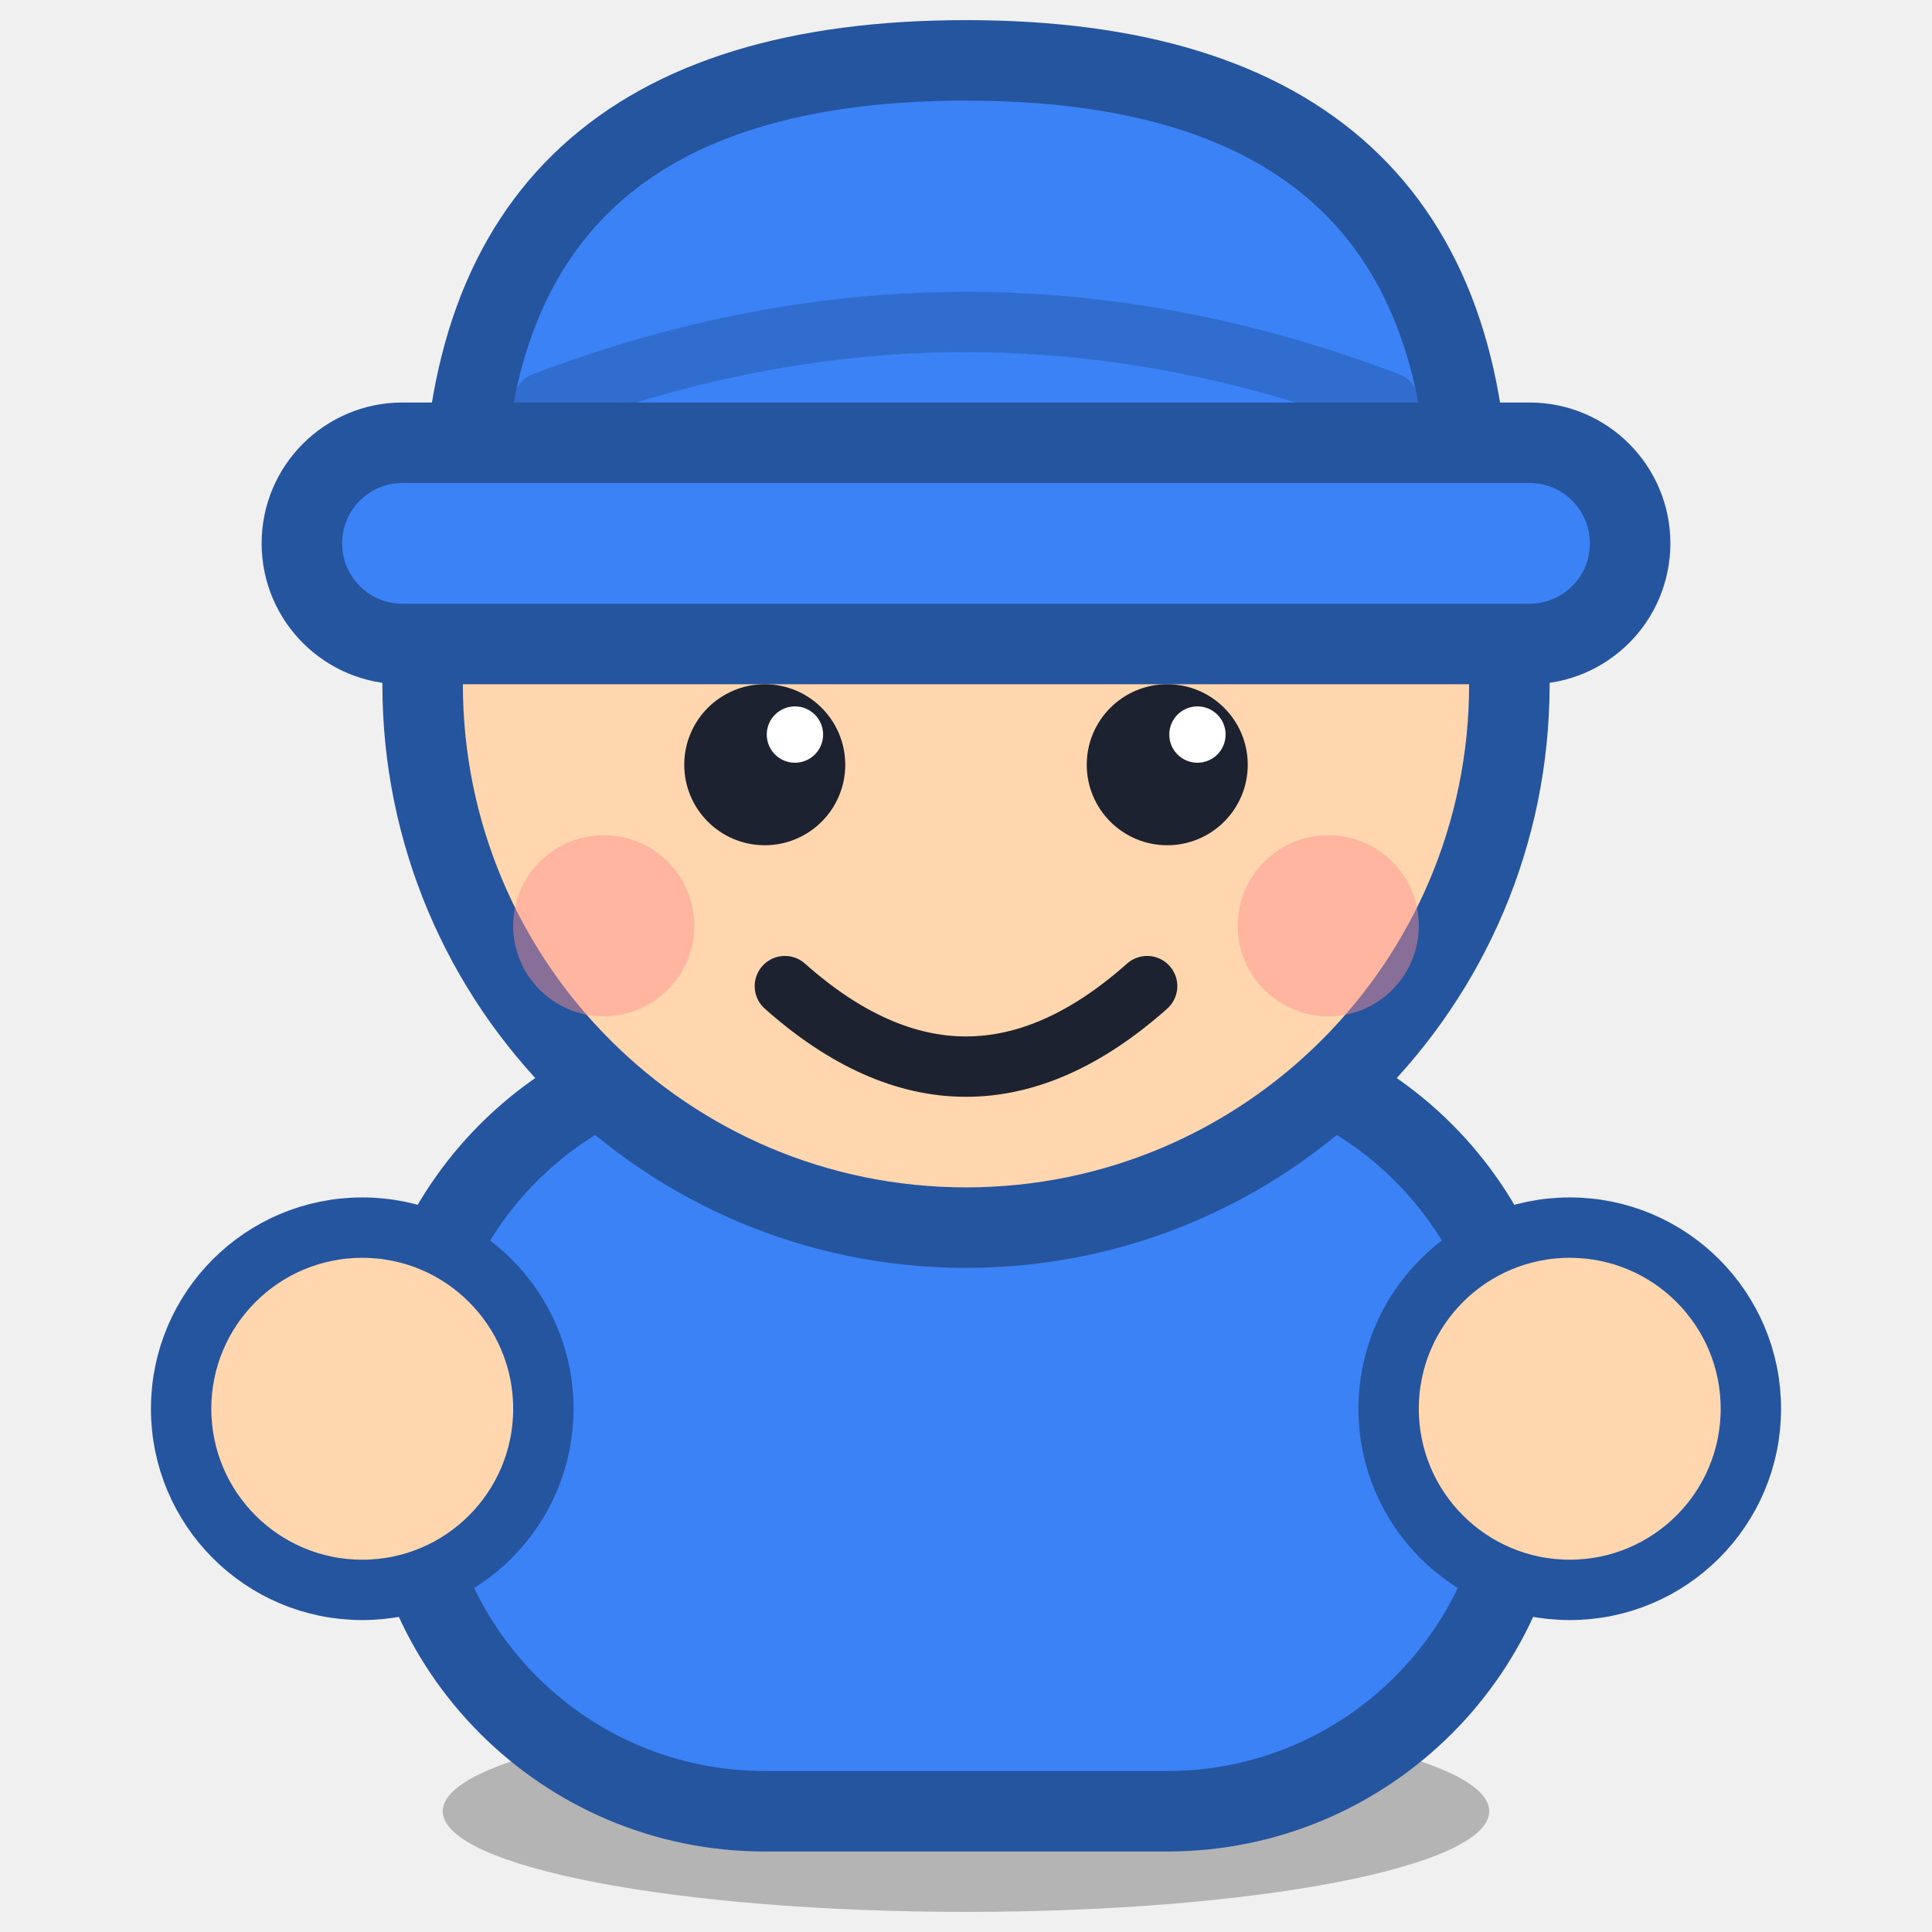
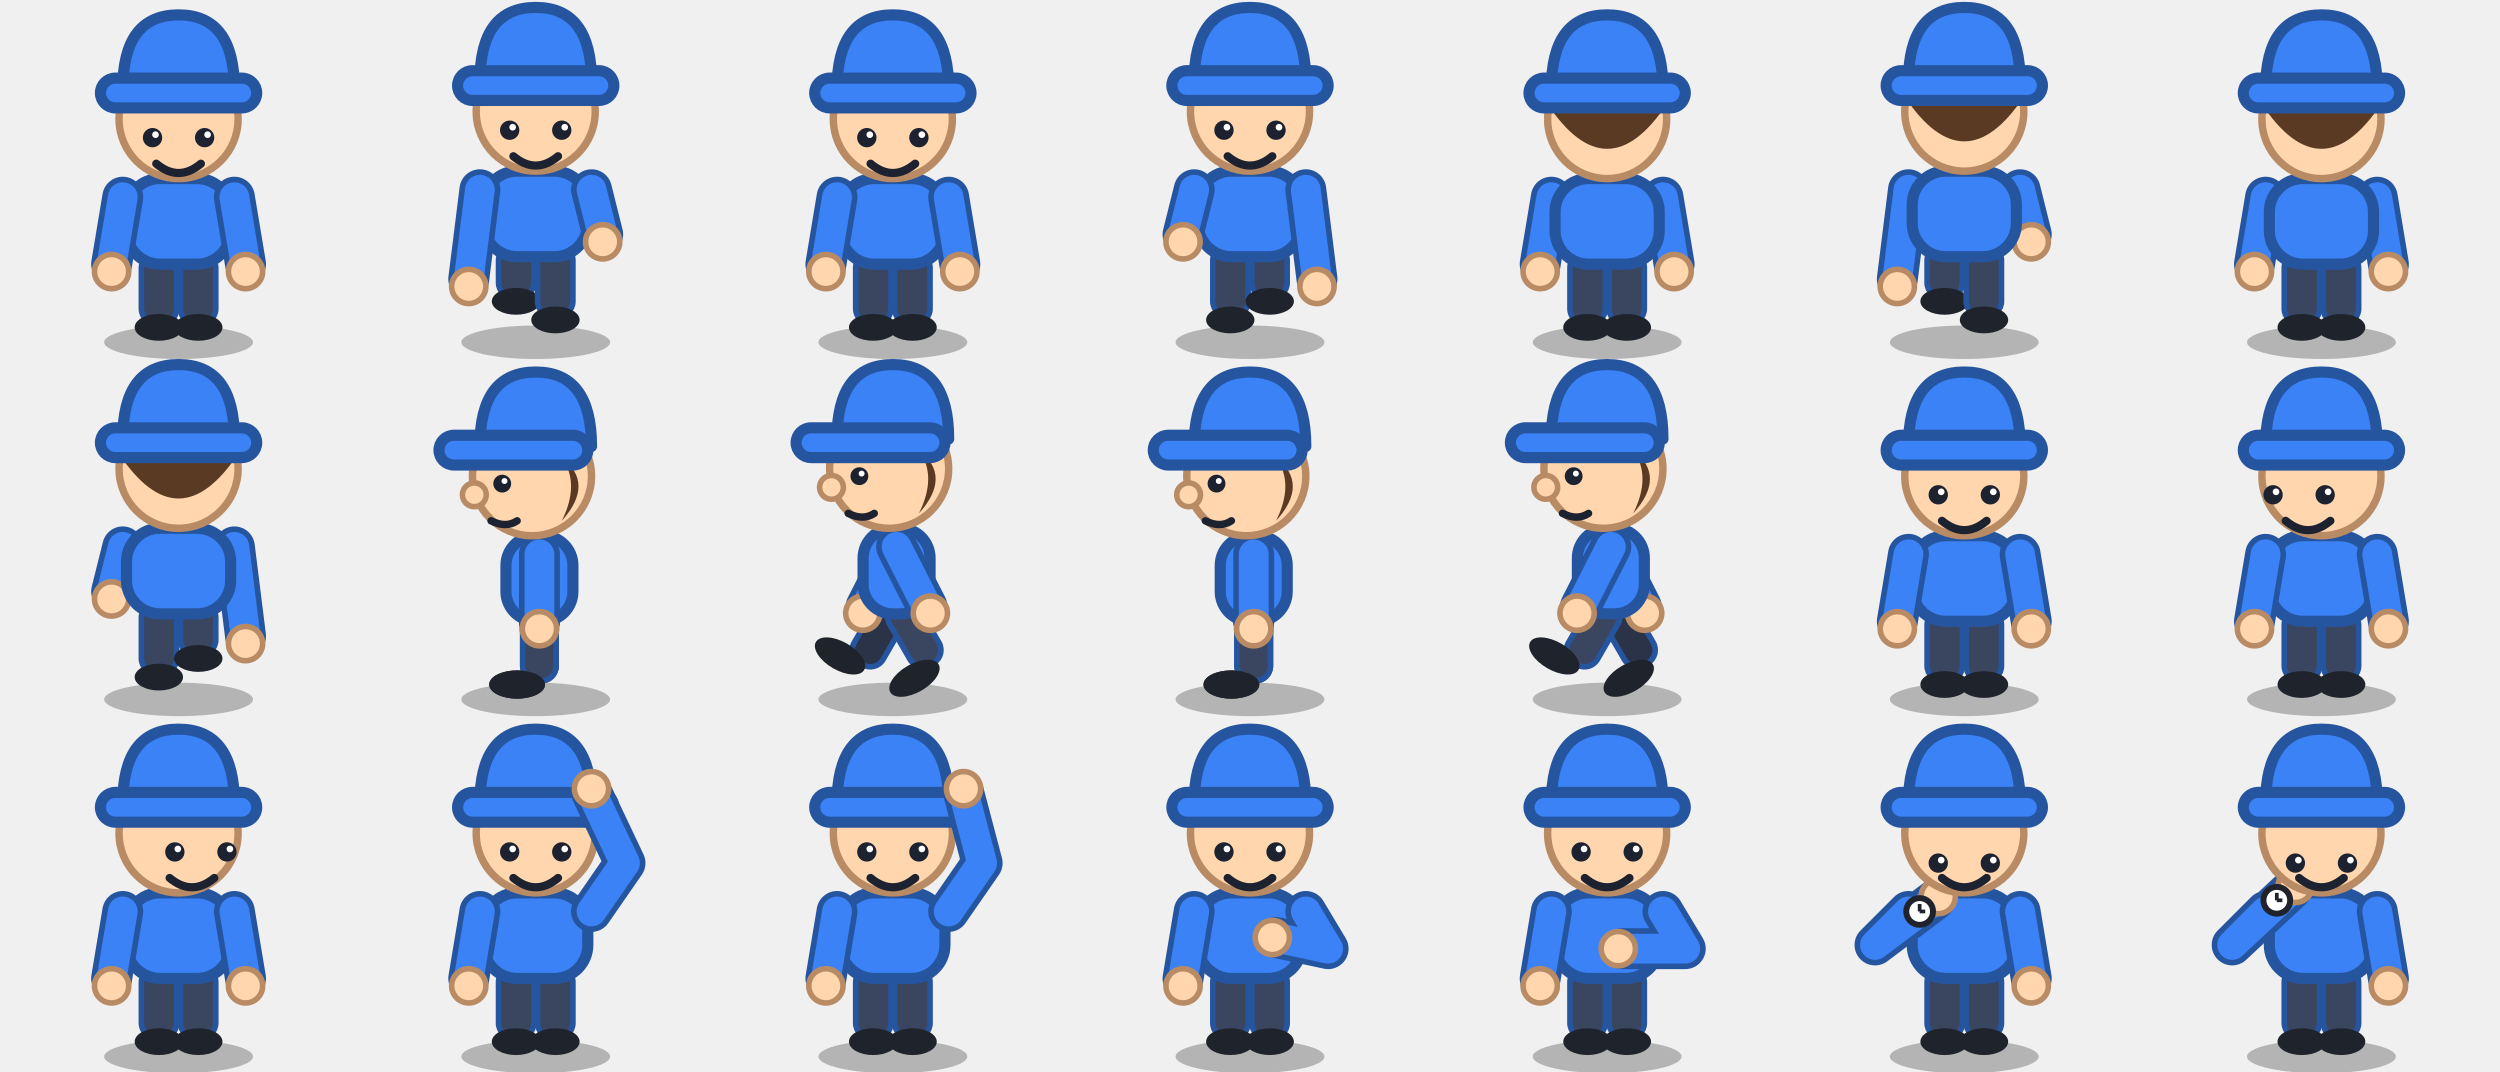
- <svg xmlns="http://www.w3.org/2000/svg" width="96" height="96" viewBox="0 0 96 96">
-   <ellipse cx="48" cy="90" rx="26" ry="5" fill="#000" opacity="0.25" />
-   <rect x="20" y="52" width="56" height="38" rx="18" fill="#3b82f6" stroke="#2655a0" stroke-width="4" />
-   <circle cx="18" cy="70" r="9" fill="#ffd6ad" stroke="#2655a0" stroke-width="3" />
-   <circle cx="78" cy="70" r="9" fill="#ffd6ad" stroke="#2655a0" stroke-width="3" />
-   <circle cx="48" cy="34" r="27" fill="#ffd6ad" stroke="#2655a0" stroke-width="4" />
-   <path d="M23 26 Q23 3 48 3 Q73 3 73 26 Z" fill="#3b82f6" stroke="#2655a0" stroke-width="4" stroke-linejoin="round" />
-   <rect x="15" y="22" width="66" height="10" rx="5" fill="#3b82f6" stroke="#2655a0" stroke-width="4" />
-   <path d="M27 20 Q48 12 69 20" fill="none" stroke="#2655a0" stroke-width="3" opacity="0.45" stroke-linecap="round" />
-   <circle cx="38" cy="38" r="4" fill="#1d2230" />
-   <circle cx="58" cy="38" r="4" fill="#1d2230" />
-   <circle cx="39.5" cy="36.5" r="1.4" fill="#fff" />
-   <circle cx="59.5" cy="36.5" r="1.4" fill="#fff" />
-   <path d="M39 49 Q48 57 57 49" fill="none" stroke="#1d2230" stroke-width="3" stroke-linecap="round" />
-   <circle cx="30" cy="46" r="4.5" fill="#ff8f8f" opacity="0.45" />
-   <circle cx="66" cy="46" r="4.5" fill="#ff8f8f" opacity="0.45" />
+ <svg xmlns="http://www.w3.org/2000/svg" width="672" height="288" viewBox="0 0 672 288">
+   <g transform="translate(0 0)">
+     <ellipse cx="48" cy="92" rx="20" ry="4.5" fill="#000" opacity="0.25" />
+     <rect x="38" y="68" width="9.5" height="19" rx="4" fill="#3a4560" stroke="#2655a0" stroke-width="1.5" />
+     <ellipse cx="42.7" cy="88" rx="6.5" ry="3.6" fill="#1f232b" />
+     <rect x="48.5" y="68" width="9.5" height="19" rx="4" fill="#3a4560" stroke="#2655a0" stroke-width="1.5" />
+     <ellipse cx="53.3" cy="88" rx="6.5" ry="3.6" fill="#1f232b" />
+     <rect x="34" y="48" width="28" height="23" rx="9" fill="#3b82f6" stroke="#2655a0" stroke-width="3" />
+     <path d="M33 53 L30 71" fill="none" stroke="#2655a0" stroke-width="11" stroke-linecap="round" stroke-linejoin="round" />
+     <path d="M33 53 L30 71" fill="none" stroke="#3b82f6" stroke-width="8" stroke-linecap="round" stroke-linejoin="round" />
+     <circle cx="30" cy="73" r="4.6" fill="#ffd6ad" stroke="#b98b64" stroke-width="1.5" />
+     <circle cx="48" cy="32" r="16" fill="#ffd6ad" stroke="#b98b64" stroke-width="2" />
+     <circle cx="41" cy="37" r="2.6" fill="#1d2230" />
+     <circle cx="55" cy="37" r="2.6" fill="#1d2230" />
+     <circle cx="41.8" cy="36.2" r="0.9" fill="#fff" />
+     <circle cx="55.8" cy="36.2" r="0.9" fill="#fff" />
+     <path d="M42 44 Q48 49 54 44" fill="none" stroke="#1d2230" stroke-width="2.2" stroke-linecap="round" />
+     <path d="M33 24 Q33 4 48 4 Q63 4 63 24 Z" fill="#3b82f6" stroke="#2655a0" stroke-width="3" stroke-linejoin="round" />
+     <rect x="27" y="21" width="42" height="8" rx="4" fill="#3b82f6" stroke="#2655a0" stroke-width="3" />
+     <path d="M63 53 L66 71" fill="none" stroke="#2655a0" stroke-width="11" stroke-linecap="round" stroke-linejoin="round" />
+     <path d="M63 53 L66 71" fill="none" stroke="#3b82f6" stroke-width="8" stroke-linecap="round" stroke-linejoin="round" />
+     <circle cx="66" cy="73" r="4.6" fill="#ffd6ad" stroke="#b98b64" stroke-width="1.5" />
+   </g>
+   <g transform="translate(96 0)">
+     <ellipse cx="48" cy="92" rx="20" ry="4.5" fill="#000" opacity="0.25" />
+     <rect x="38" y="66" width="9.5" height="14" rx="4" fill="#3a4560" stroke="#2655a0" stroke-width="1.5" />
+     <ellipse cx="42.7" cy="81" rx="6.5" ry="3.6" fill="#1f232b" />
+     <rect x="48.5" y="66" width="9.5" height="19" rx="4" fill="#3a4560" stroke="#2655a0" stroke-width="1.5" />
+     <ellipse cx="53.3" cy="86" rx="6.5" ry="3.6" fill="#1f232b" />
+     <rect x="34" y="46" width="28" height="23" rx="9" fill="#3b82f6" stroke="#2655a0" stroke-width="3" />
+     <path d="M33 51 L30 75" fill="none" stroke="#2655a0" stroke-width="11" stroke-linecap="round" stroke-linejoin="round" />
+     <path d="M33 51 L30 75" fill="none" stroke="#3b82f6" stroke-width="8" stroke-linecap="round" stroke-linejoin="round" />
+     <circle cx="30" cy="77" r="4.6" fill="#ffd6ad" stroke="#b98b64" stroke-width="1.5" />
+     <circle cx="48" cy="30" r="16" fill="#ffd6ad" stroke="#b98b64" stroke-width="2" />
+     <circle cx="41" cy="35" r="2.6" fill="#1d2230" />
+     <circle cx="55" cy="35" r="2.6" fill="#1d2230" />
+     <circle cx="41.8" cy="34.2" r="0.9" fill="#fff" />
+     <circle cx="55.8" cy="34.2" r="0.9" fill="#fff" />
+     <path d="M42 42 Q48 47 54 42" fill="none" stroke="#1d2230" stroke-width="2.2" stroke-linecap="round" />
+     <path d="M33 22 Q33 2 48 2 Q63 2 63 22 Z" fill="#3b82f6" stroke="#2655a0" stroke-width="3" stroke-linejoin="round" />
+     <rect x="27" y="19" width="42" height="8" rx="4" fill="#3b82f6" stroke="#2655a0" stroke-width="3" />
+     <path d="M63 51 L66 63" fill="none" stroke="#2655a0" stroke-width="11" stroke-linecap="round" stroke-linejoin="round" />
+     <path d="M63 51 L66 63" fill="none" stroke="#3b82f6" stroke-width="8" stroke-linecap="round" stroke-linejoin="round" />
+     <circle cx="66" cy="65" r="4.6" fill="#ffd6ad" stroke="#b98b64" stroke-width="1.5" />
+   </g>
+   <g transform="translate(192 0)">
+     <ellipse cx="48" cy="92" rx="20" ry="4.5" fill="#000" opacity="0.25" />
+     <rect x="38" y="68" width="9.5" height="19" rx="4" fill="#3a4560" stroke="#2655a0" stroke-width="1.5" />
+     <ellipse cx="42.7" cy="88" rx="6.5" ry="3.6" fill="#1f232b" />
+     <rect x="48.5" y="68" width="9.5" height="19" rx="4" fill="#3a4560" stroke="#2655a0" stroke-width="1.5" />
+     <ellipse cx="53.3" cy="88" rx="6.5" ry="3.6" fill="#1f232b" />
+     <rect x="34" y="48" width="28" height="23" rx="9" fill="#3b82f6" stroke="#2655a0" stroke-width="3" />
+     <path d="M33 53 L30 71" fill="none" stroke="#2655a0" stroke-width="11" stroke-linecap="round" stroke-linejoin="round" />
+     <path d="M33 53 L30 71" fill="none" stroke="#3b82f6" stroke-width="8" stroke-linecap="round" stroke-linejoin="round" />
+     <circle cx="30" cy="73" r="4.6" fill="#ffd6ad" stroke="#b98b64" stroke-width="1.5" />
+     <circle cx="48" cy="32" r="16" fill="#ffd6ad" stroke="#b98b64" stroke-width="2" />
+     <circle cx="41" cy="37" r="2.6" fill="#1d2230" />
+     <circle cx="55" cy="37" r="2.6" fill="#1d2230" />
+     <circle cx="41.8" cy="36.2" r="0.9" fill="#fff" />
+     <circle cx="55.8" cy="36.2" r="0.9" fill="#fff" />
+     <path d="M42 44 Q48 49 54 44" fill="none" stroke="#1d2230" stroke-width="2.2" stroke-linecap="round" />
+     <path d="M33 24 Q33 4 48 4 Q63 4 63 24 Z" fill="#3b82f6" stroke="#2655a0" stroke-width="3" stroke-linejoin="round" />
+     <rect x="27" y="21" width="42" height="8" rx="4" fill="#3b82f6" stroke="#2655a0" stroke-width="3" />
+     <path d="M63 53 L66 71" fill="none" stroke="#2655a0" stroke-width="11" stroke-linecap="round" stroke-linejoin="round" />
+     <path d="M63 53 L66 71" fill="none" stroke="#3b82f6" stroke-width="8" stroke-linecap="round" stroke-linejoin="round" />
+     <circle cx="66" cy="73" r="4.6" fill="#ffd6ad" stroke="#b98b64" stroke-width="1.5" />
+   </g>
+   <g transform="translate(288 0)">
+     <ellipse cx="48" cy="92" rx="20" ry="4.5" fill="#000" opacity="0.25" />
+     <rect x="38" y="66" width="9.5" height="19" rx="4" fill="#3a4560" stroke="#2655a0" stroke-width="1.5" />
+     <ellipse cx="42.7" cy="86" rx="6.5" ry="3.6" fill="#1f232b" />
+     <rect x="48.5" y="66" width="9.5" height="14" rx="4" fill="#3a4560" stroke="#2655a0" stroke-width="1.5" />
+     <ellipse cx="53.3" cy="81" rx="6.5" ry="3.6" fill="#1f232b" />
+     <rect x="34" y="46" width="28" height="23" rx="9" fill="#3b82f6" stroke="#2655a0" stroke-width="3" />
+     <path d="M33 51 L30 63" fill="none" stroke="#2655a0" stroke-width="11" stroke-linecap="round" stroke-linejoin="round" />
+     <path d="M33 51 L30 63" fill="none" stroke="#3b82f6" stroke-width="8" stroke-linecap="round" stroke-linejoin="round" />
+     <circle cx="30" cy="65" r="4.6" fill="#ffd6ad" stroke="#b98b64" stroke-width="1.5" />
+     <circle cx="48" cy="30" r="16" fill="#ffd6ad" stroke="#b98b64" stroke-width="2" />
+     <circle cx="41" cy="35" r="2.6" fill="#1d2230" />
+     <circle cx="55" cy="35" r="2.6" fill="#1d2230" />
+     <circle cx="41.8" cy="34.2" r="0.9" fill="#fff" />
+     <circle cx="55.8" cy="34.2" r="0.9" fill="#fff" />
+     <path d="M42 42 Q48 47 54 42" fill="none" stroke="#1d2230" stroke-width="2.2" stroke-linecap="round" />
+     <path d="M33 22 Q33 2 48 2 Q63 2 63 22 Z" fill="#3b82f6" stroke="#2655a0" stroke-width="3" stroke-linejoin="round" />
+     <rect x="27" y="19" width="42" height="8" rx="4" fill="#3b82f6" stroke="#2655a0" stroke-width="3" />
+     <path d="M63 51 L66 75" fill="none" stroke="#2655a0" stroke-width="11" stroke-linecap="round" stroke-linejoin="round" />
+     <path d="M63 51 L66 75" fill="none" stroke="#3b82f6" stroke-width="8" stroke-linecap="round" stroke-linejoin="round" />
+     <circle cx="66" cy="77" r="4.6" fill="#ffd6ad" stroke="#b98b64" stroke-width="1.5" />
+   </g>
+   <g transform="translate(384 0)">
+     <ellipse cx="48" cy="92" rx="20" ry="4.5" fill="#000" opacity="0.25" />
+     <rect x="38" y="68" width="9.5" height="19" rx="4" fill="#3a4560" stroke="#2655a0" stroke-width="1.5" />
+     <ellipse cx="42.7" cy="88" rx="6.5" ry="3.6" fill="#1f232b" />
+     <rect x="48.5" y="68" width="9.5" height="19" rx="4" fill="#3a4560" stroke="#2655a0" stroke-width="1.5" />
+     <ellipse cx="53.3" cy="88" rx="6.5" ry="3.6" fill="#1f232b" />
+     <path d="M33 53 L30 71" fill="none" stroke="#2655a0" stroke-width="11" stroke-linecap="round" stroke-linejoin="round" />
+     <path d="M33 53 L30 71" fill="none" stroke="#3b82f6" stroke-width="8" stroke-linecap="round" stroke-linejoin="round" />
+     <circle cx="30" cy="73" r="4.6" fill="#ffd6ad" stroke="#b98b64" stroke-width="1.5" />
+     <path d="M63 53 L66 71" fill="none" stroke="#2655a0" stroke-width="11" stroke-linecap="round" stroke-linejoin="round" />
+     <path d="M63 53 L66 71" fill="none" stroke="#3b82f6" stroke-width="8" stroke-linecap="round" stroke-linejoin="round" />
+     <circle cx="66" cy="73" r="4.6" fill="#ffd6ad" stroke="#b98b64" stroke-width="1.5" />
+     <rect x="34" y="48" width="28" height="23" rx="9" fill="#3b82f6" stroke="#2655a0" stroke-width="3" />
+     <circle cx="48" cy="32" r="16" fill="#ffd6ad" stroke="#b98b64" stroke-width="2" />
+     <path d="M32 28 Q48 52 64 28 L64 26 L32 26Z" fill="#5a3a22" />
+     <path d="M33 24 Q33 4 48 4 Q63 4 63 24 Z" fill="#3b82f6" stroke="#2655a0" stroke-width="3" stroke-linejoin="round" />
+     <rect x="27" y="21" width="42" height="8" rx="4" fill="#3b82f6" stroke="#2655a0" stroke-width="3" />
+   </g>
+   <g transform="translate(480 0)">
+     <ellipse cx="48" cy="92" rx="20" ry="4.5" fill="#000" opacity="0.25" />
+     <rect x="38" y="66" width="9.5" height="14" rx="4" fill="#3a4560" stroke="#2655a0" stroke-width="1.5" />
+     <ellipse cx="42.7" cy="81" rx="6.5" ry="3.6" fill="#1f232b" />
+     <rect x="48.5" y="66" width="9.5" height="19" rx="4" fill="#3a4560" stroke="#2655a0" stroke-width="1.5" />
+     <ellipse cx="53.3" cy="86" rx="6.5" ry="3.6" fill="#1f232b" />
+     <path d="M33 51 L30 75" fill="none" stroke="#2655a0" stroke-width="11" stroke-linecap="round" stroke-linejoin="round" />
+     <path d="M33 51 L30 75" fill="none" stroke="#3b82f6" stroke-width="8" stroke-linecap="round" stroke-linejoin="round" />
+     <circle cx="30" cy="77" r="4.6" fill="#ffd6ad" stroke="#b98b64" stroke-width="1.5" />
+     <path d="M63 51 L66 63" fill="none" stroke="#2655a0" stroke-width="11" stroke-linecap="round" stroke-linejoin="round" />
+     <path d="M63 51 L66 63" fill="none" stroke="#3b82f6" stroke-width="8" stroke-linecap="round" stroke-linejoin="round" />
+     <circle cx="66" cy="65" r="4.6" fill="#ffd6ad" stroke="#b98b64" stroke-width="1.5" />
+     <rect x="34" y="46" width="28" height="23" rx="9" fill="#3b82f6" stroke="#2655a0" stroke-width="3" />
+     <circle cx="48" cy="30" r="16" fill="#ffd6ad" stroke="#b98b64" stroke-width="2" />
+     <path d="M32 26 Q48 50 64 26 L64 24 L32 24Z" fill="#5a3a22" />
+     <path d="M33 22 Q33 2 48 2 Q63 2 63 22 Z" fill="#3b82f6" stroke="#2655a0" stroke-width="3" stroke-linejoin="round" />
+     <rect x="27" y="19" width="42" height="8" rx="4" fill="#3b82f6" stroke="#2655a0" stroke-width="3" />
+   </g>
+   <g transform="translate(576 0)">
+     <ellipse cx="48" cy="92" rx="20" ry="4.5" fill="#000" opacity="0.25" />
+     <rect x="38" y="68" width="9.5" height="19" rx="4" fill="#3a4560" stroke="#2655a0" stroke-width="1.5" />
+     <ellipse cx="42.7" cy="88" rx="6.5" ry="3.6" fill="#1f232b" />
+     <rect x="48.5" y="68" width="9.5" height="19" rx="4" fill="#3a4560" stroke="#2655a0" stroke-width="1.5" />
+     <ellipse cx="53.3" cy="88" rx="6.5" ry="3.6" fill="#1f232b" />
+     <path d="M33 53 L30 71" fill="none" stroke="#2655a0" stroke-width="11" stroke-linecap="round" stroke-linejoin="round" />
+     <path d="M33 53 L30 71" fill="none" stroke="#3b82f6" stroke-width="8" stroke-linecap="round" stroke-linejoin="round" />
+     <circle cx="30" cy="73" r="4.6" fill="#ffd6ad" stroke="#b98b64" stroke-width="1.5" />
+     <path d="M63 53 L66 71" fill="none" stroke="#2655a0" stroke-width="11" stroke-linecap="round" stroke-linejoin="round" />
+     <path d="M63 53 L66 71" fill="none" stroke="#3b82f6" stroke-width="8" stroke-linecap="round" stroke-linejoin="round" />
+     <circle cx="66" cy="73" r="4.6" fill="#ffd6ad" stroke="#b98b64" stroke-width="1.5" />
+     <rect x="34" y="48" width="28" height="23" rx="9" fill="#3b82f6" stroke="#2655a0" stroke-width="3" />
+     <circle cx="48" cy="32" r="16" fill="#ffd6ad" stroke="#b98b64" stroke-width="2" />
+     <path d="M32 28 Q48 52 64 28 L64 26 L32 26Z" fill="#5a3a22" />
+     <path d="M33 24 Q33 4 48 4 Q63 4 63 24 Z" fill="#3b82f6" stroke="#2655a0" stroke-width="3" stroke-linejoin="round" />
+     <rect x="27" y="21" width="42" height="8" rx="4" fill="#3b82f6" stroke="#2655a0" stroke-width="3" />
+   </g>
+   <g transform="translate(0 96)">
+     <ellipse cx="48" cy="92" rx="20" ry="4.5" fill="#000" opacity="0.25" />
+     <rect x="38" y="66" width="9.5" height="19" rx="4" fill="#3a4560" stroke="#2655a0" stroke-width="1.5" />
+     <ellipse cx="42.7" cy="86" rx="6.5" ry="3.6" fill="#1f232b" />
+     <rect x="48.5" y="66" width="9.5" height="14" rx="4" fill="#3a4560" stroke="#2655a0" stroke-width="1.5" />
+     <ellipse cx="53.3" cy="81" rx="6.5" ry="3.6" fill="#1f232b" />
+     <path d="M33 51 L30 63" fill="none" stroke="#2655a0" stroke-width="11" stroke-linecap="round" stroke-linejoin="round" />
+     <path d="M33 51 L30 63" fill="none" stroke="#3b82f6" stroke-width="8" stroke-linecap="round" stroke-linejoin="round" />
+     <circle cx="30" cy="65" r="4.6" fill="#ffd6ad" stroke="#b98b64" stroke-width="1.5" />
+     <path d="M63 51 L66 75" fill="none" stroke="#2655a0" stroke-width="11" stroke-linecap="round" stroke-linejoin="round" />
+     <path d="M63 51 L66 75" fill="none" stroke="#3b82f6" stroke-width="8" stroke-linecap="round" stroke-linejoin="round" />
+     <circle cx="66" cy="77" r="4.6" fill="#ffd6ad" stroke="#b98b64" stroke-width="1.5" />
+     <rect x="34" y="46" width="28" height="23" rx="9" fill="#3b82f6" stroke="#2655a0" stroke-width="3" />
+     <circle cx="48" cy="30" r="16" fill="#ffd6ad" stroke="#b98b64" stroke-width="2" />
+     <path d="M32 26 Q48 50 64 26 L64 24 L32 24Z" fill="#5a3a22" />
+     <path d="M33 22 Q33 2 48 2 Q63 2 63 22 Z" fill="#3b82f6" stroke="#2655a0" stroke-width="3" stroke-linejoin="round" />
+     <rect x="27" y="19" width="42" height="8" rx="4" fill="#3b82f6" stroke="#2655a0" stroke-width="3" />
+   </g>
+   <g transform="translate(96 96)">
+     <ellipse cx="48" cy="92" rx="20" ry="4.5" fill="#000" opacity="0.25" />
+     <g transform="rotate(0 49 68)">
+       <rect x="44.5" y="68" width="9" height="19" rx="4" fill="#2b3348" stroke="#2655a0" stroke-width="1.5" />
+       <ellipse cx="43" cy="88" rx="7.5" ry="3.8" fill="#1f232b" />
+     </g>
+     <g transform="rotate(0 49 53)">
+       <path d="M49 53 L49 71" fill="none" stroke="#2655a0" stroke-width="11" stroke-linecap="round" stroke-linejoin="round" />
+       <path d="M49 53 L49 71" fill="none" stroke="#3b82f6" stroke-width="8" stroke-linecap="round" stroke-linejoin="round" />
+       <circle cx="49" cy="73" r="4.6" fill="#ffd6ad" stroke="#b98b64" stroke-width="1.5" />
+     </g>
+     <g transform="rotate(0 49 68)">
+       <rect x="44.5" y="68" width="9" height="19" rx="4" fill="#3a4560" stroke="#2655a0" stroke-width="1.5" />
+       <ellipse cx="43" cy="88" rx="7.5" ry="3.8" fill="#1f232b" />
+     </g>
+     <rect x="40" y="48" width="18" height="23" rx="8" fill="#3b82f6" stroke="#2655a0" stroke-width="3" />
+     <g transform="rotate(0 49 53)">
+       <path d="M49 53 L49 71" fill="none" stroke="#2655a0" stroke-width="11" stroke-linecap="round" stroke-linejoin="round" />
+       <path d="M49 53 L49 71" fill="none" stroke="#3b82f6" stroke-width="8" stroke-linecap="round" stroke-linejoin="round" />
+       <circle cx="49" cy="73" r="4.6" fill="#ffd6ad" stroke="#b98b64" stroke-width="1.5" />
+     </g>
+     <circle cx="47" cy="32" r="16" fill="#ffd6ad" stroke="#b98b64" stroke-width="2" />
+     <path d="M55 27 Q64 34 55 44 Q60 34 55 27Z" fill="#5a3a22" />
+     <circle cx="31.5" cy="37" r="3.2" fill="#ffd6ad" stroke="#b98b64" stroke-width="1.5" />
+     <circle cx="39" cy="34" r="2.4" fill="#1d2230" />
+     <circle cx="39.6" cy="33.3" r="0.8" fill="#fff" />
+     <path d="M36 44 Q40 46 43 44" fill="none" stroke="#1d2230" stroke-width="2" stroke-linecap="round" />
+     <path d="M33 24 Q33 4 48 4 Q63 4 63 24 Z" fill="#3b82f6" stroke="#2655a0" stroke-width="3" stroke-linejoin="round" />
+     <rect x="22" y="21" width="40" height="8" rx="4" fill="#3b82f6" stroke="#2655a0" stroke-width="3" />
+   </g>
+   <g transform="translate(192 96)">
+     <ellipse cx="48" cy="92" rx="20" ry="4.5" fill="#000" opacity="0.25" />
+     <g transform="rotate(30 49 66)">
+       <rect x="44.5" y="66" width="9" height="19" rx="4" fill="#2b3348" stroke="#2655a0" stroke-width="1.5" />
+       <ellipse cx="43" cy="86" rx="7.5" ry="3.8" fill="#1f232b" />
+     </g>
+     <g transform="rotate(27 49 51)">
+       <path d="M49 51 L49 69" fill="none" stroke="#2655a0" stroke-width="11" stroke-linecap="round" stroke-linejoin="round" />
+       <path d="M49 51 L49 69" fill="none" stroke="#3b82f6" stroke-width="8" stroke-linecap="round" stroke-linejoin="round" />
+       <circle cx="49" cy="71" r="4.6" fill="#ffd6ad" stroke="#b98b64" stroke-width="1.5" />
+     </g>
+     <g transform="rotate(-30 49 66)">
+       <rect x="44.5" y="66" width="9" height="19" rx="4" fill="#3a4560" stroke="#2655a0" stroke-width="1.5" />
+       <ellipse cx="43" cy="86" rx="7.5" ry="3.8" fill="#1f232b" />
+     </g>
+     <rect x="40" y="46" width="18" height="23" rx="8" fill="#3b82f6" stroke="#2655a0" stroke-width="3" />
+     <g transform="rotate(-27 49 51)">
+       <path d="M49 51 L49 69" fill="none" stroke="#2655a0" stroke-width="11" stroke-linecap="round" stroke-linejoin="round" />
+       <path d="M49 51 L49 69" fill="none" stroke="#3b82f6" stroke-width="8" stroke-linecap="round" stroke-linejoin="round" />
+       <circle cx="49" cy="71" r="4.6" fill="#ffd6ad" stroke="#b98b64" stroke-width="1.5" />
+     </g>
+     <circle cx="47" cy="30" r="16" fill="#ffd6ad" stroke="#b98b64" stroke-width="2" />
+     <path d="M55 25 Q64 32 55 42 Q60 32 55 25Z" fill="#5a3a22" />
+     <circle cx="31.5" cy="35" r="3.2" fill="#ffd6ad" stroke="#b98b64" stroke-width="1.5" />
+     <circle cx="39" cy="32" r="2.4" fill="#1d2230" />
+     <circle cx="39.6" cy="31.3" r="0.8" fill="#fff" />
+     <path d="M36 42 Q40 44 43 42" fill="none" stroke="#1d2230" stroke-width="2" stroke-linecap="round" />
+     <path d="M33 22 Q33 2 48 2 Q63 2 63 22 Z" fill="#3b82f6" stroke="#2655a0" stroke-width="3" stroke-linejoin="round" />
+     <rect x="22" y="19" width="40" height="8" rx="4" fill="#3b82f6" stroke="#2655a0" stroke-width="3" />
+   </g>
+   <g transform="translate(288 96)">
+     <ellipse cx="48" cy="92" rx="20" ry="4.5" fill="#000" opacity="0.25" />
+     <g transform="rotate(3.67394039744206e-15 49 68)">
+       <rect x="44.5" y="68" width="9" height="19" rx="4" fill="#2b3348" stroke="#2655a0" stroke-width="1.5" />
+       <ellipse cx="43" cy="88" rx="7.5" ry="3.8" fill="#1f232b" />
+     </g>
+     <g transform="rotate(3.306546357697854e-15 49 53)">
+       <path d="M49 53 L49 71" fill="none" stroke="#2655a0" stroke-width="11" stroke-linecap="round" stroke-linejoin="round" />
+       <path d="M49 53 L49 71" fill="none" stroke="#3b82f6" stroke-width="8" stroke-linecap="round" stroke-linejoin="round" />
+       <circle cx="49" cy="73" r="4.6" fill="#ffd6ad" stroke="#b98b64" stroke-width="1.5" />
+     </g>
+     <g transform="rotate(-3.67394039744206e-15 49 68)">
+       <rect x="44.5" y="68" width="9" height="19" rx="4" fill="#3a4560" stroke="#2655a0" stroke-width="1.5" />
+       <ellipse cx="43" cy="88" rx="7.5" ry="3.8" fill="#1f232b" />
+     </g>
+     <rect x="40" y="48" width="18" height="23" rx="8" fill="#3b82f6" stroke="#2655a0" stroke-width="3" />
+     <g transform="rotate(-3.306546357697854e-15 49 53)">
+       <path d="M49 53 L49 71" fill="none" stroke="#2655a0" stroke-width="11" stroke-linecap="round" stroke-linejoin="round" />
+       <path d="M49 53 L49 71" fill="none" stroke="#3b82f6" stroke-width="8" stroke-linecap="round" stroke-linejoin="round" />
+       <circle cx="49" cy="73" r="4.6" fill="#ffd6ad" stroke="#b98b64" stroke-width="1.5" />
+     </g>
+     <circle cx="47" cy="32" r="16" fill="#ffd6ad" stroke="#b98b64" stroke-width="2" />
+     <path d="M55 27 Q64 34 55 44 Q60 34 55 27Z" fill="#5a3a22" />
+     <circle cx="31.5" cy="37" r="3.2" fill="#ffd6ad" stroke="#b98b64" stroke-width="1.5" />
+     <circle cx="39" cy="34" r="2.4" fill="#1d2230" />
+     <circle cx="39.6" cy="33.3" r="0.8" fill="#fff" />
+     <path d="M36 44 Q40 46 43 44" fill="none" stroke="#1d2230" stroke-width="2" stroke-linecap="round" />
+     <path d="M33 24 Q33 4 48 4 Q63 4 63 24 Z" fill="#3b82f6" stroke="#2655a0" stroke-width="3" stroke-linejoin="round" />
+     <rect x="22" y="21" width="40" height="8" rx="4" fill="#3b82f6" stroke="#2655a0" stroke-width="3" />
+   </g>
+   <g transform="translate(384 96)">
+     <ellipse cx="48" cy="92" rx="20" ry="4.5" fill="#000" opacity="0.25" />
+     <g transform="rotate(-30 49 66)">
+       <rect x="44.5" y="66" width="9" height="19" rx="4" fill="#2b3348" stroke="#2655a0" stroke-width="1.5" />
+       <ellipse cx="43" cy="86" rx="7.5" ry="3.8" fill="#1f232b" />
+     </g>
+     <g transform="rotate(-27 49 51)">
+       <path d="M49 51 L49 69" fill="none" stroke="#2655a0" stroke-width="11" stroke-linecap="round" stroke-linejoin="round" />
+       <path d="M49 51 L49 69" fill="none" stroke="#3b82f6" stroke-width="8" stroke-linecap="round" stroke-linejoin="round" />
+       <circle cx="49" cy="71" r="4.6" fill="#ffd6ad" stroke="#b98b64" stroke-width="1.5" />
+     </g>
+     <g transform="rotate(30 49 66)">
+       <rect x="44.5" y="66" width="9" height="19" rx="4" fill="#3a4560" stroke="#2655a0" stroke-width="1.5" />
+       <ellipse cx="43" cy="86" rx="7.5" ry="3.8" fill="#1f232b" />
+     </g>
+     <rect x="40" y="46" width="18" height="23" rx="8" fill="#3b82f6" stroke="#2655a0" stroke-width="3" />
+     <g transform="rotate(27 49 51)">
+       <path d="M49 51 L49 69" fill="none" stroke="#2655a0" stroke-width="11" stroke-linecap="round" stroke-linejoin="round" />
+       <path d="M49 51 L49 69" fill="none" stroke="#3b82f6" stroke-width="8" stroke-linecap="round" stroke-linejoin="round" />
+       <circle cx="49" cy="71" r="4.6" fill="#ffd6ad" stroke="#b98b64" stroke-width="1.5" />
+     </g>
+     <circle cx="47" cy="30" r="16" fill="#ffd6ad" stroke="#b98b64" stroke-width="2" />
+     <path d="M55 25 Q64 32 55 42 Q60 32 55 25Z" fill="#5a3a22" />
+     <circle cx="31.5" cy="35" r="3.2" fill="#ffd6ad" stroke="#b98b64" stroke-width="1.5" />
+     <circle cx="39" cy="32" r="2.4" fill="#1d2230" />
+     <circle cx="39.6" cy="31.3" r="0.8" fill="#fff" />
+     <path d="M36 42 Q40 44 43 42" fill="none" stroke="#1d2230" stroke-width="2" stroke-linecap="round" />
+     <path d="M33 22 Q33 2 48 2 Q63 2 63 22 Z" fill="#3b82f6" stroke="#2655a0" stroke-width="3" stroke-linejoin="round" />
+     <rect x="22" y="19" width="40" height="8" rx="4" fill="#3b82f6" stroke="#2655a0" stroke-width="3" />
+   </g>
+   <g transform="translate(480 96)">
+     <ellipse cx="48" cy="92" rx="20" ry="4.5" fill="#000" opacity="0.25" />
+     <rect x="38" y="68" width="9.5" height="19" rx="4" fill="#3a4560" stroke="#2655a0" stroke-width="1.5" />
+     <ellipse cx="42.7" cy="88" rx="6.5" ry="3.6" fill="#1f232b" />
+     <rect x="48.5" y="68" width="9.5" height="19" rx="4" fill="#3a4560" stroke="#2655a0" stroke-width="1.5" />
+     <ellipse cx="53.3" cy="88" rx="6.5" ry="3.6" fill="#1f232b" />
+     <rect x="34" y="48" width="28" height="23" rx="9" fill="#3b82f6" stroke="#2655a0" stroke-width="3" />
+     <path d="M33 53 L30 71" fill="none" stroke="#2655a0" stroke-width="11" stroke-linecap="round" stroke-linejoin="round" />
+     <path d="M33 53 L30 71" fill="none" stroke="#3b82f6" stroke-width="8" stroke-linecap="round" stroke-linejoin="round" />
+     <circle cx="30" cy="73" r="4.6" fill="#ffd6ad" stroke="#b98b64" stroke-width="1.5" />
+     <circle cx="48" cy="32" r="16" fill="#ffd6ad" stroke="#b98b64" stroke-width="2" />
+     <circle cx="41" cy="37" r="2.6" fill="#1d2230" />
+     <circle cx="55" cy="37" r="2.6" fill="#1d2230" />
+     <circle cx="41.8" cy="36.2" r="0.9" fill="#fff" />
+     <circle cx="55.8" cy="36.2" r="0.9" fill="#fff" />
+     <path d="M42 44 Q48 49 54 44" fill="none" stroke="#1d2230" stroke-width="2.2" stroke-linecap="round" />
+     <path d="M33 24 Q33 4 48 4 Q63 4 63 24 Z" fill="#3b82f6" stroke="#2655a0" stroke-width="3" stroke-linejoin="round" />
+     <rect x="27" y="21" width="42" height="8" rx="4" fill="#3b82f6" stroke="#2655a0" stroke-width="3" />
+     <path d="M63 53 L66 71" fill="none" stroke="#2655a0" stroke-width="11" stroke-linecap="round" stroke-linejoin="round" />
+     <path d="M63 53 L66 71" fill="none" stroke="#3b82f6" stroke-width="8" stroke-linecap="round" stroke-linejoin="round" />
+     <circle cx="66" cy="73" r="4.6" fill="#ffd6ad" stroke="#b98b64" stroke-width="1.5" />
+   </g>
+   <g transform="translate(576 96)">
+     <ellipse cx="48" cy="92" rx="20" ry="4.5" fill="#000" opacity="0.25" />
+     <rect x="38" y="68" width="9.5" height="19" rx="4" fill="#3a4560" stroke="#2655a0" stroke-width="1.5" />
+     <ellipse cx="42.7" cy="88" rx="6.5" ry="3.6" fill="#1f232b" />
+     <rect x="48.5" y="68" width="9.5" height="19" rx="4" fill="#3a4560" stroke="#2655a0" stroke-width="1.5" />
+     <ellipse cx="53.3" cy="88" rx="6.5" ry="3.6" fill="#1f232b" />
+     <rect x="34" y="48" width="28" height="23" rx="9" fill="#3b82f6" stroke="#2655a0" stroke-width="3" />
+     <path d="M33 53 L30 71" fill="none" stroke="#2655a0" stroke-width="11" stroke-linecap="round" stroke-linejoin="round" />
+     <path d="M33 53 L30 71" fill="none" stroke="#3b82f6" stroke-width="8" stroke-linecap="round" stroke-linejoin="round" />
+     <circle cx="30" cy="73" r="4.6" fill="#ffd6ad" stroke="#b98b64" stroke-width="1.5" />
+     <circle cx="48" cy="32" r="16" fill="#ffd6ad" stroke="#b98b64" stroke-width="2" />
+     <circle cx="35" cy="37" r="2.6" fill="#1d2230" />
+     <circle cx="49" cy="37" r="2.6" fill="#1d2230" />
+     <circle cx="35.8" cy="36.2" r="0.9" fill="#fff" />
+     <circle cx="49.8" cy="36.2" r="0.9" fill="#fff" />
+     <path d="M38.4 44 Q44.4 49 50.4 44" fill="none" stroke="#1d2230" stroke-width="2.2" stroke-linecap="round" />
+     <path d="M33 24 Q33 4 48 4 Q63 4 63 24 Z" fill="#3b82f6" stroke="#2655a0" stroke-width="3" stroke-linejoin="round" />
+     <rect x="27" y="21" width="42" height="8" rx="4" fill="#3b82f6" stroke="#2655a0" stroke-width="3" />
+     <path d="M63 53 L66 71" fill="none" stroke="#2655a0" stroke-width="11" stroke-linecap="round" stroke-linejoin="round" />
+     <path d="M63 53 L66 71" fill="none" stroke="#3b82f6" stroke-width="8" stroke-linecap="round" stroke-linejoin="round" />
+     <circle cx="66" cy="73" r="4.6" fill="#ffd6ad" stroke="#b98b64" stroke-width="1.5" />
+   </g>
+   <g transform="translate(0 192)">
+     <ellipse cx="48" cy="92" rx="20" ry="4.5" fill="#000" opacity="0.25" />
+     <rect x="38" y="68" width="9.5" height="19" rx="4" fill="#3a4560" stroke="#2655a0" stroke-width="1.5" />
+     <ellipse cx="42.7" cy="88" rx="6.5" ry="3.6" fill="#1f232b" />
+     <rect x="48.5" y="68" width="9.5" height="19" rx="4" fill="#3a4560" stroke="#2655a0" stroke-width="1.5" />
+     <ellipse cx="53.3" cy="88" rx="6.5" ry="3.6" fill="#1f232b" />
+     <rect x="34" y="48" width="28" height="23" rx="9" fill="#3b82f6" stroke="#2655a0" stroke-width="3" />
+     <path d="M33 53 L30 71" fill="none" stroke="#2655a0" stroke-width="11" stroke-linecap="round" stroke-linejoin="round" />
+     <path d="M33 53 L30 71" fill="none" stroke="#3b82f6" stroke-width="8" stroke-linecap="round" stroke-linejoin="round" />
+     <circle cx="30" cy="73" r="4.6" fill="#ffd6ad" stroke="#b98b64" stroke-width="1.5" />
+     <circle cx="48" cy="32" r="16" fill="#ffd6ad" stroke="#b98b64" stroke-width="2" />
+     <circle cx="47" cy="37" r="2.6" fill="#1d2230" />
+     <circle cx="61" cy="37" r="2.6" fill="#1d2230" />
+     <circle cx="47.8" cy="36.2" r="0.9" fill="#fff" />
+     <circle cx="61.8" cy="36.2" r="0.9" fill="#fff" />
+     <path d="M45.6 44 Q51.6 49 57.6 44" fill="none" stroke="#1d2230" stroke-width="2.2" stroke-linecap="round" />
+     <path d="M33 24 Q33 4 48 4 Q63 4 63 24 Z" fill="#3b82f6" stroke="#2655a0" stroke-width="3" stroke-linejoin="round" />
+     <rect x="27" y="21" width="42" height="8" rx="4" fill="#3b82f6" stroke="#2655a0" stroke-width="3" />
+     <path d="M63 53 L66 71" fill="none" stroke="#2655a0" stroke-width="11" stroke-linecap="round" stroke-linejoin="round" />
+     <path d="M63 53 L66 71" fill="none" stroke="#3b82f6" stroke-width="8" stroke-linecap="round" stroke-linejoin="round" />
+     <circle cx="66" cy="73" r="4.6" fill="#ffd6ad" stroke="#b98b64" stroke-width="1.5" />
+   </g>
+   <g transform="translate(96 192)">
+     <ellipse cx="48" cy="92" rx="20" ry="4.5" fill="#000" opacity="0.25" />
+     <rect x="38" y="68" width="9.5" height="19" rx="4" fill="#3a4560" stroke="#2655a0" stroke-width="1.5" />
+     <ellipse cx="42.7" cy="88" rx="6.5" ry="3.6" fill="#1f232b" />
+     <rect x="48.5" y="68" width="9.5" height="19" rx="4" fill="#3a4560" stroke="#2655a0" stroke-width="1.5" />
+     <ellipse cx="53.3" cy="88" rx="6.5" ry="3.6" fill="#1f232b" />
+     <rect x="34" y="48" width="28" height="23" rx="9" fill="#3b82f6" stroke="#2655a0" stroke-width="3" />
+     <path d="M33 53 L30 71" fill="none" stroke="#2655a0" stroke-width="11" stroke-linecap="round" stroke-linejoin="round" />
+     <path d="M33 53 L30 71" fill="none" stroke="#3b82f6" stroke-width="8" stroke-linecap="round" stroke-linejoin="round" />
+     <circle cx="30" cy="73" r="4.6" fill="#ffd6ad" stroke="#b98b64" stroke-width="1.5" />
+     <circle cx="48" cy="32" r="16" fill="#ffd6ad" stroke="#b98b64" stroke-width="2" />
+     <circle cx="41" cy="37" r="2.6" fill="#1d2230" />
+     <circle cx="55" cy="37" r="2.6" fill="#1d2230" />
+     <circle cx="41.8" cy="36.2" r="0.9" fill="#fff" />
+     <circle cx="55.8" cy="36.2" r="0.9" fill="#fff" />
+     <path d="M42 44 Q48 49 54 44" fill="none" stroke="#1d2230" stroke-width="2.2" stroke-linecap="round" />
+     <path d="M33 24 Q33 4 48 4 Q63 4 63 24 Z" fill="#3b82f6" stroke="#2655a0" stroke-width="3" stroke-linejoin="round" />
+     <rect x="27" y="21" width="42" height="8" rx="4" fill="#3b82f6" stroke="#2655a0" stroke-width="3" />
+     <path d="M63 53 L72 40 L63 21" fill="none" stroke="#2655a0" stroke-width="11" stroke-linecap="round" stroke-linejoin="round" />
+     <path d="M63 53 L72 40 L63 21" fill="none" stroke="#3b82f6" stroke-width="8" stroke-linecap="round" stroke-linejoin="round" />
+     <circle cx="63" cy="20" r="4.6" fill="#ffd6ad" stroke="#b98b64" stroke-width="1.5" />
+   </g>
+   <g transform="translate(192 192)">
+     <ellipse cx="48" cy="92" rx="20" ry="4.5" fill="#000" opacity="0.25" />
+     <rect x="38" y="68" width="9.5" height="19" rx="4" fill="#3a4560" stroke="#2655a0" stroke-width="1.5" />
+     <ellipse cx="42.7" cy="88" rx="6.5" ry="3.6" fill="#1f232b" />
+     <rect x="48.5" y="68" width="9.5" height="19" rx="4" fill="#3a4560" stroke="#2655a0" stroke-width="1.5" />
+     <ellipse cx="53.3" cy="88" rx="6.5" ry="3.6" fill="#1f232b" />
+     <rect x="34" y="48" width="28" height="23" rx="9" fill="#3b82f6" stroke="#2655a0" stroke-width="3" />
+     <path d="M33 53 L30 71" fill="none" stroke="#2655a0" stroke-width="11" stroke-linecap="round" stroke-linejoin="round" />
+     <path d="M33 53 L30 71" fill="none" stroke="#3b82f6" stroke-width="8" stroke-linecap="round" stroke-linejoin="round" />
+     <circle cx="30" cy="73" r="4.6" fill="#ffd6ad" stroke="#b98b64" stroke-width="1.5" />
+     <circle cx="48" cy="32" r="16" fill="#ffd6ad" stroke="#b98b64" stroke-width="2" />
+     <circle cx="41" cy="37" r="2.6" fill="#1d2230" />
+     <circle cx="55" cy="37" r="2.6" fill="#1d2230" />
+     <circle cx="41.8" cy="36.2" r="0.9" fill="#fff" />
+     <circle cx="55.8" cy="36.2" r="0.9" fill="#fff" />
+     <path d="M42 44 Q48 49 54 44" fill="none" stroke="#1d2230" stroke-width="2.2" stroke-linecap="round" />
+     <path d="M33 24 Q33 4 48 4 Q63 4 63 24 Z" fill="#3b82f6" stroke="#2655a0" stroke-width="3" stroke-linejoin="round" />
+     <rect x="27" y="21" width="42" height="8" rx="4" fill="#3b82f6" stroke="#2655a0" stroke-width="3" />
+     <path d="M63 53 L72 40 L67 21" fill="none" stroke="#2655a0" stroke-width="11" stroke-linecap="round" stroke-linejoin="round" />
+     <path d="M63 53 L72 40 L67 21" fill="none" stroke="#3b82f6" stroke-width="8" stroke-linecap="round" stroke-linejoin="round" />
+     <circle cx="67" cy="20" r="4.6" fill="#ffd6ad" stroke="#b98b64" stroke-width="1.5" />
+   </g>
+   <g transform="translate(288 192)">
+     <ellipse cx="48" cy="92" rx="20" ry="4.5" fill="#000" opacity="0.25" />
+     <rect x="38" y="68" width="9.5" height="19" rx="4" fill="#3a4560" stroke="#2655a0" stroke-width="1.5" />
+     <ellipse cx="42.7" cy="88" rx="6.5" ry="3.6" fill="#1f232b" />
+     <rect x="48.5" y="68" width="9.5" height="19" rx="4" fill="#3a4560" stroke="#2655a0" stroke-width="1.5" />
+     <ellipse cx="53.3" cy="88" rx="6.5" ry="3.6" fill="#1f232b" />
+     <rect x="34" y="48" width="28" height="23" rx="9" fill="#3b82f6" stroke="#2655a0" stroke-width="3" />
+     <path d="M33 53 L30 71" fill="none" stroke="#2655a0" stroke-width="11" stroke-linecap="round" stroke-linejoin="round" />
+     <path d="M33 53 L30 71" fill="none" stroke="#3b82f6" stroke-width="8" stroke-linecap="round" stroke-linejoin="round" />
+     <circle cx="30" cy="73" r="4.6" fill="#ffd6ad" stroke="#b98b64" stroke-width="1.5" />
+     <circle cx="48" cy="32" r="16" fill="#ffd6ad" stroke="#b98b64" stroke-width="2" />
+     <circle cx="41" cy="37" r="2.6" fill="#1d2230" />
+     <circle cx="55" cy="37" r="2.6" fill="#1d2230" />
+     <circle cx="41.8" cy="36.2" r="0.9" fill="#fff" />
+     <circle cx="55.8" cy="36.2" r="0.9" fill="#fff" />
+     <path d="M42 44 Q48 49 54 44" fill="none" stroke="#1d2230" stroke-width="2.2" stroke-linecap="round" />
+     <path d="M33 24 Q33 4 48 4 Q63 4 63 24 Z" fill="#3b82f6" stroke="#2655a0" stroke-width="3" stroke-linejoin="round" />
+     <rect x="27" y="21" width="42" height="8" rx="4" fill="#3b82f6" stroke="#2655a0" stroke-width="3" />
+     <path d="M63 53 L69 63 L55 60" fill="none" stroke="#2655a0" stroke-width="11" stroke-linecap="round" stroke-linejoin="round" />
+     <path d="M63 53 L69 63 L55 60" fill="none" stroke="#3b82f6" stroke-width="8" stroke-linecap="round" stroke-linejoin="round" />
+     <circle cx="54" cy="60" r="4.6" fill="#ffd6ad" stroke="#b98b64" stroke-width="1.5" />
+   </g>
+   <g transform="translate(384 192)">
+     <ellipse cx="48" cy="92" rx="20" ry="4.5" fill="#000" opacity="0.25" />
+     <rect x="38" y="68" width="9.5" height="19" rx="4" fill="#3a4560" stroke="#2655a0" stroke-width="1.5" />
+     <ellipse cx="42.7" cy="88" rx="6.5" ry="3.6" fill="#1f232b" />
+     <rect x="48.5" y="68" width="9.5" height="19" rx="4" fill="#3a4560" stroke="#2655a0" stroke-width="1.5" />
+     <ellipse cx="53.3" cy="88" rx="6.5" ry="3.6" fill="#1f232b" />
+     <rect x="34" y="48" width="28" height="23" rx="9" fill="#3b82f6" stroke="#2655a0" stroke-width="3" />
+     <path d="M33 53 L30 71" fill="none" stroke="#2655a0" stroke-width="11" stroke-linecap="round" stroke-linejoin="round" />
+     <path d="M33 53 L30 71" fill="none" stroke="#3b82f6" stroke-width="8" stroke-linecap="round" stroke-linejoin="round" />
+     <circle cx="30" cy="73" r="4.6" fill="#ffd6ad" stroke="#b98b64" stroke-width="1.5" />
+     <circle cx="48" cy="32" r="16" fill="#ffd6ad" stroke="#b98b64" stroke-width="2" />
+     <circle cx="41" cy="37" r="2.6" fill="#1d2230" />
+     <circle cx="55" cy="37" r="2.6" fill="#1d2230" />
+     <circle cx="41.8" cy="36.2" r="0.9" fill="#fff" />
+     <circle cx="55.8" cy="36.2" r="0.9" fill="#fff" />
+     <path d="M42 44 Q48 49 54 44" fill="none" stroke="#1d2230" stroke-width="2.2" stroke-linecap="round" />
+     <path d="M33 24 Q33 4 48 4 Q63 4 63 24 Z" fill="#3b82f6" stroke="#2655a0" stroke-width="3" stroke-linejoin="round" />
+     <rect x="27" y="21" width="42" height="8" rx="4" fill="#3b82f6" stroke="#2655a0" stroke-width="3" />
+     <path d="M63 53 L69 63 L52 63" fill="none" stroke="#2655a0" stroke-width="11" stroke-linecap="round" stroke-linejoin="round" />
+     <path d="M63 53 L69 63 L52 63" fill="none" stroke="#3b82f6" stroke-width="8" stroke-linecap="round" stroke-linejoin="round" />
+     <circle cx="51" cy="63" r="4.6" fill="#ffd6ad" stroke="#b98b64" stroke-width="1.5" />
+   </g>
+   <g transform="translate(480 192)">
+     <ellipse cx="48" cy="92" rx="20" ry="4.5" fill="#000" opacity="0.25" />
+     <rect x="38" y="68" width="9.5" height="19" rx="4" fill="#3a4560" stroke="#2655a0" stroke-width="1.5" />
+     <ellipse cx="42.7" cy="88" rx="6.5" ry="3.6" fill="#1f232b" />
+     <rect x="48.5" y="68" width="9.5" height="19" rx="4" fill="#3a4560" stroke="#2655a0" stroke-width="1.5" />
+     <ellipse cx="53.3" cy="88" rx="6.5" ry="3.6" fill="#1f232b" />
+     <rect x="34" y="48" width="28" height="23" rx="9" fill="#3b82f6" stroke="#2655a0" stroke-width="3" />
+     <path d="M33 53 L24 62 L40 50" fill="none" stroke="#2655a0" stroke-width="11" stroke-linecap="round" stroke-linejoin="round" />
+     <path d="M33 53 L24 62 L40 50" fill="none" stroke="#3b82f6" stroke-width="8" stroke-linecap="round" stroke-linejoin="round" />
+     <circle cx="41" cy="49" r="4.6" fill="#ffd6ad" stroke="#b98b64" stroke-width="1.5" />
+     <circle cx="36" cy="53" r="3.6" fill="#fff" stroke="#20232b" stroke-width="1.6" />
+     <path d="M36 53 L36 51 M36 53 L37.5 53" stroke="#20232b" stroke-width="1" />
+     <circle cx="48" cy="32" r="16" fill="#ffd6ad" stroke="#b98b64" stroke-width="2" />
+     <circle cx="41" cy="40" r="2.6" fill="#1d2230" />
+     <circle cx="55" cy="40" r="2.6" fill="#1d2230" />
+     <circle cx="41.8" cy="39.2" r="0.9" fill="#fff" />
+     <circle cx="55.8" cy="39.2" r="0.9" fill="#fff" />
+     <path d="M42 44 Q48 49 54 44" fill="none" stroke="#1d2230" stroke-width="2.2" stroke-linecap="round" />
+     <path d="M33 24 Q33 4 48 4 Q63 4 63 24 Z" fill="#3b82f6" stroke="#2655a0" stroke-width="3" stroke-linejoin="round" />
+     <rect x="27" y="21" width="42" height="8" rx="4" fill="#3b82f6" stroke="#2655a0" stroke-width="3" />
+     <path d="M63 53 L66 71" fill="none" stroke="#2655a0" stroke-width="11" stroke-linecap="round" stroke-linejoin="round" />
+     <path d="M63 53 L66 71" fill="none" stroke="#3b82f6" stroke-width="8" stroke-linecap="round" stroke-linejoin="round" />
+     <circle cx="66" cy="73" r="4.6" fill="#ffd6ad" stroke="#b98b64" stroke-width="1.5" />
+   </g>
+   <g transform="translate(576 192)">
+     <ellipse cx="48" cy="92" rx="20" ry="4.5" fill="#000" opacity="0.25" />
+     <rect x="38" y="68" width="9.5" height="19" rx="4" fill="#3a4560" stroke="#2655a0" stroke-width="1.5" />
+     <ellipse cx="42.7" cy="88" rx="6.5" ry="3.6" fill="#1f232b" />
+     <rect x="48.5" y="68" width="9.5" height="19" rx="4" fill="#3a4560" stroke="#2655a0" stroke-width="1.5" />
+     <ellipse cx="53.3" cy="88" rx="6.5" ry="3.6" fill="#1f232b" />
+     <rect x="34" y="48" width="28" height="23" rx="9" fill="#3b82f6" stroke="#2655a0" stroke-width="3" />
+     <path d="M33 53 L24 62 L40 47" fill="none" stroke="#2655a0" stroke-width="11" stroke-linecap="round" stroke-linejoin="round" />
+     <path d="M33 53 L24 62 L40 47" fill="none" stroke="#3b82f6" stroke-width="8" stroke-linecap="round" stroke-linejoin="round" />
+     <circle cx="41" cy="46" r="4.6" fill="#ffd6ad" stroke="#b98b64" stroke-width="1.5" />
+     <circle cx="36" cy="50" r="3.6" fill="#fff" stroke="#20232b" stroke-width="1.6" />
+     <path d="M36 50 L36 48 M36 50 L37.5 50" stroke="#20232b" stroke-width="1" />
+     <circle cx="48" cy="32" r="16" fill="#ffd6ad" stroke="#b98b64" stroke-width="2" />
+     <circle cx="41" cy="40" r="2.6" fill="#1d2230" />
+     <circle cx="55" cy="40" r="2.6" fill="#1d2230" />
+     <circle cx="41.8" cy="39.2" r="0.9" fill="#fff" />
+     <circle cx="55.8" cy="39.2" r="0.9" fill="#fff" />
+     <path d="M42 44 Q48 49 54 44" fill="none" stroke="#1d2230" stroke-width="2.2" stroke-linecap="round" />
+     <path d="M33 24 Q33 4 48 4 Q63 4 63 24 Z" fill="#3b82f6" stroke="#2655a0" stroke-width="3" stroke-linejoin="round" />
+     <rect x="27" y="21" width="42" height="8" rx="4" fill="#3b82f6" stroke="#2655a0" stroke-width="3" />
+     <path d="M63 53 L66 71" fill="none" stroke="#2655a0" stroke-width="11" stroke-linecap="round" stroke-linejoin="round" />
+     <path d="M63 53 L66 71" fill="none" stroke="#3b82f6" stroke-width="8" stroke-linecap="round" stroke-linejoin="round" />
+     <circle cx="66" cy="73" r="4.6" fill="#ffd6ad" stroke="#b98b64" stroke-width="1.5" />
+   </g>
</svg>
